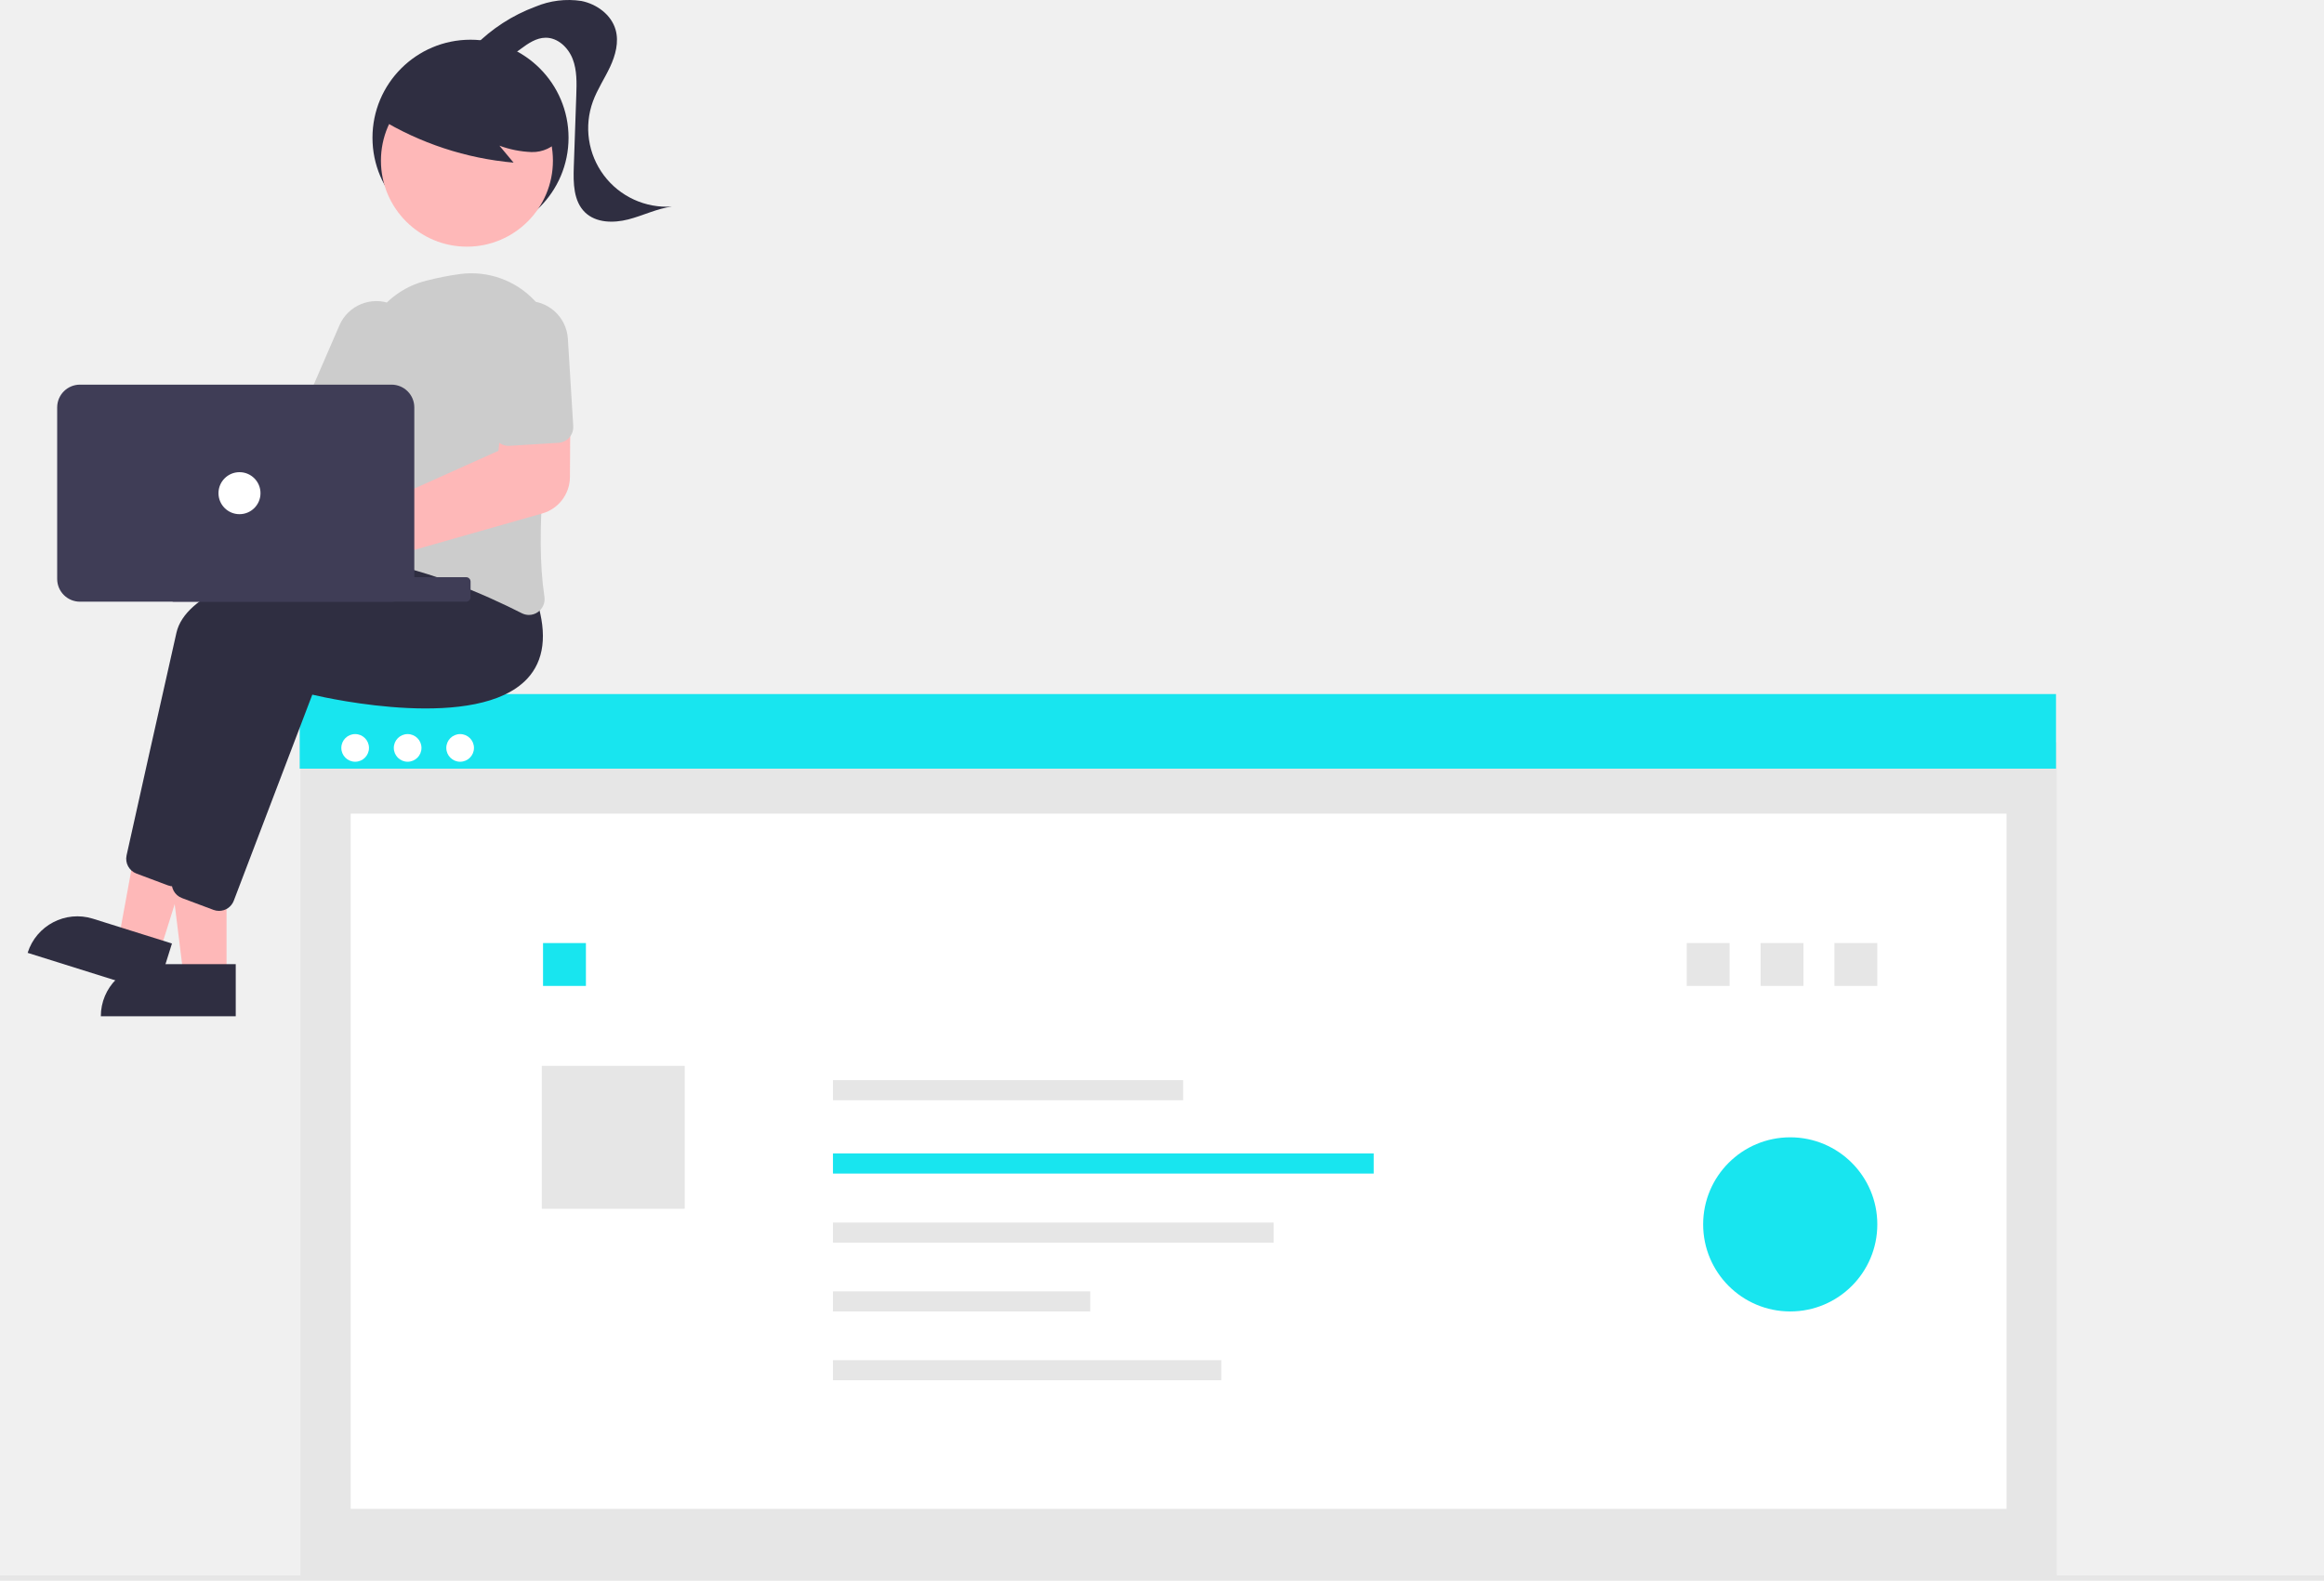
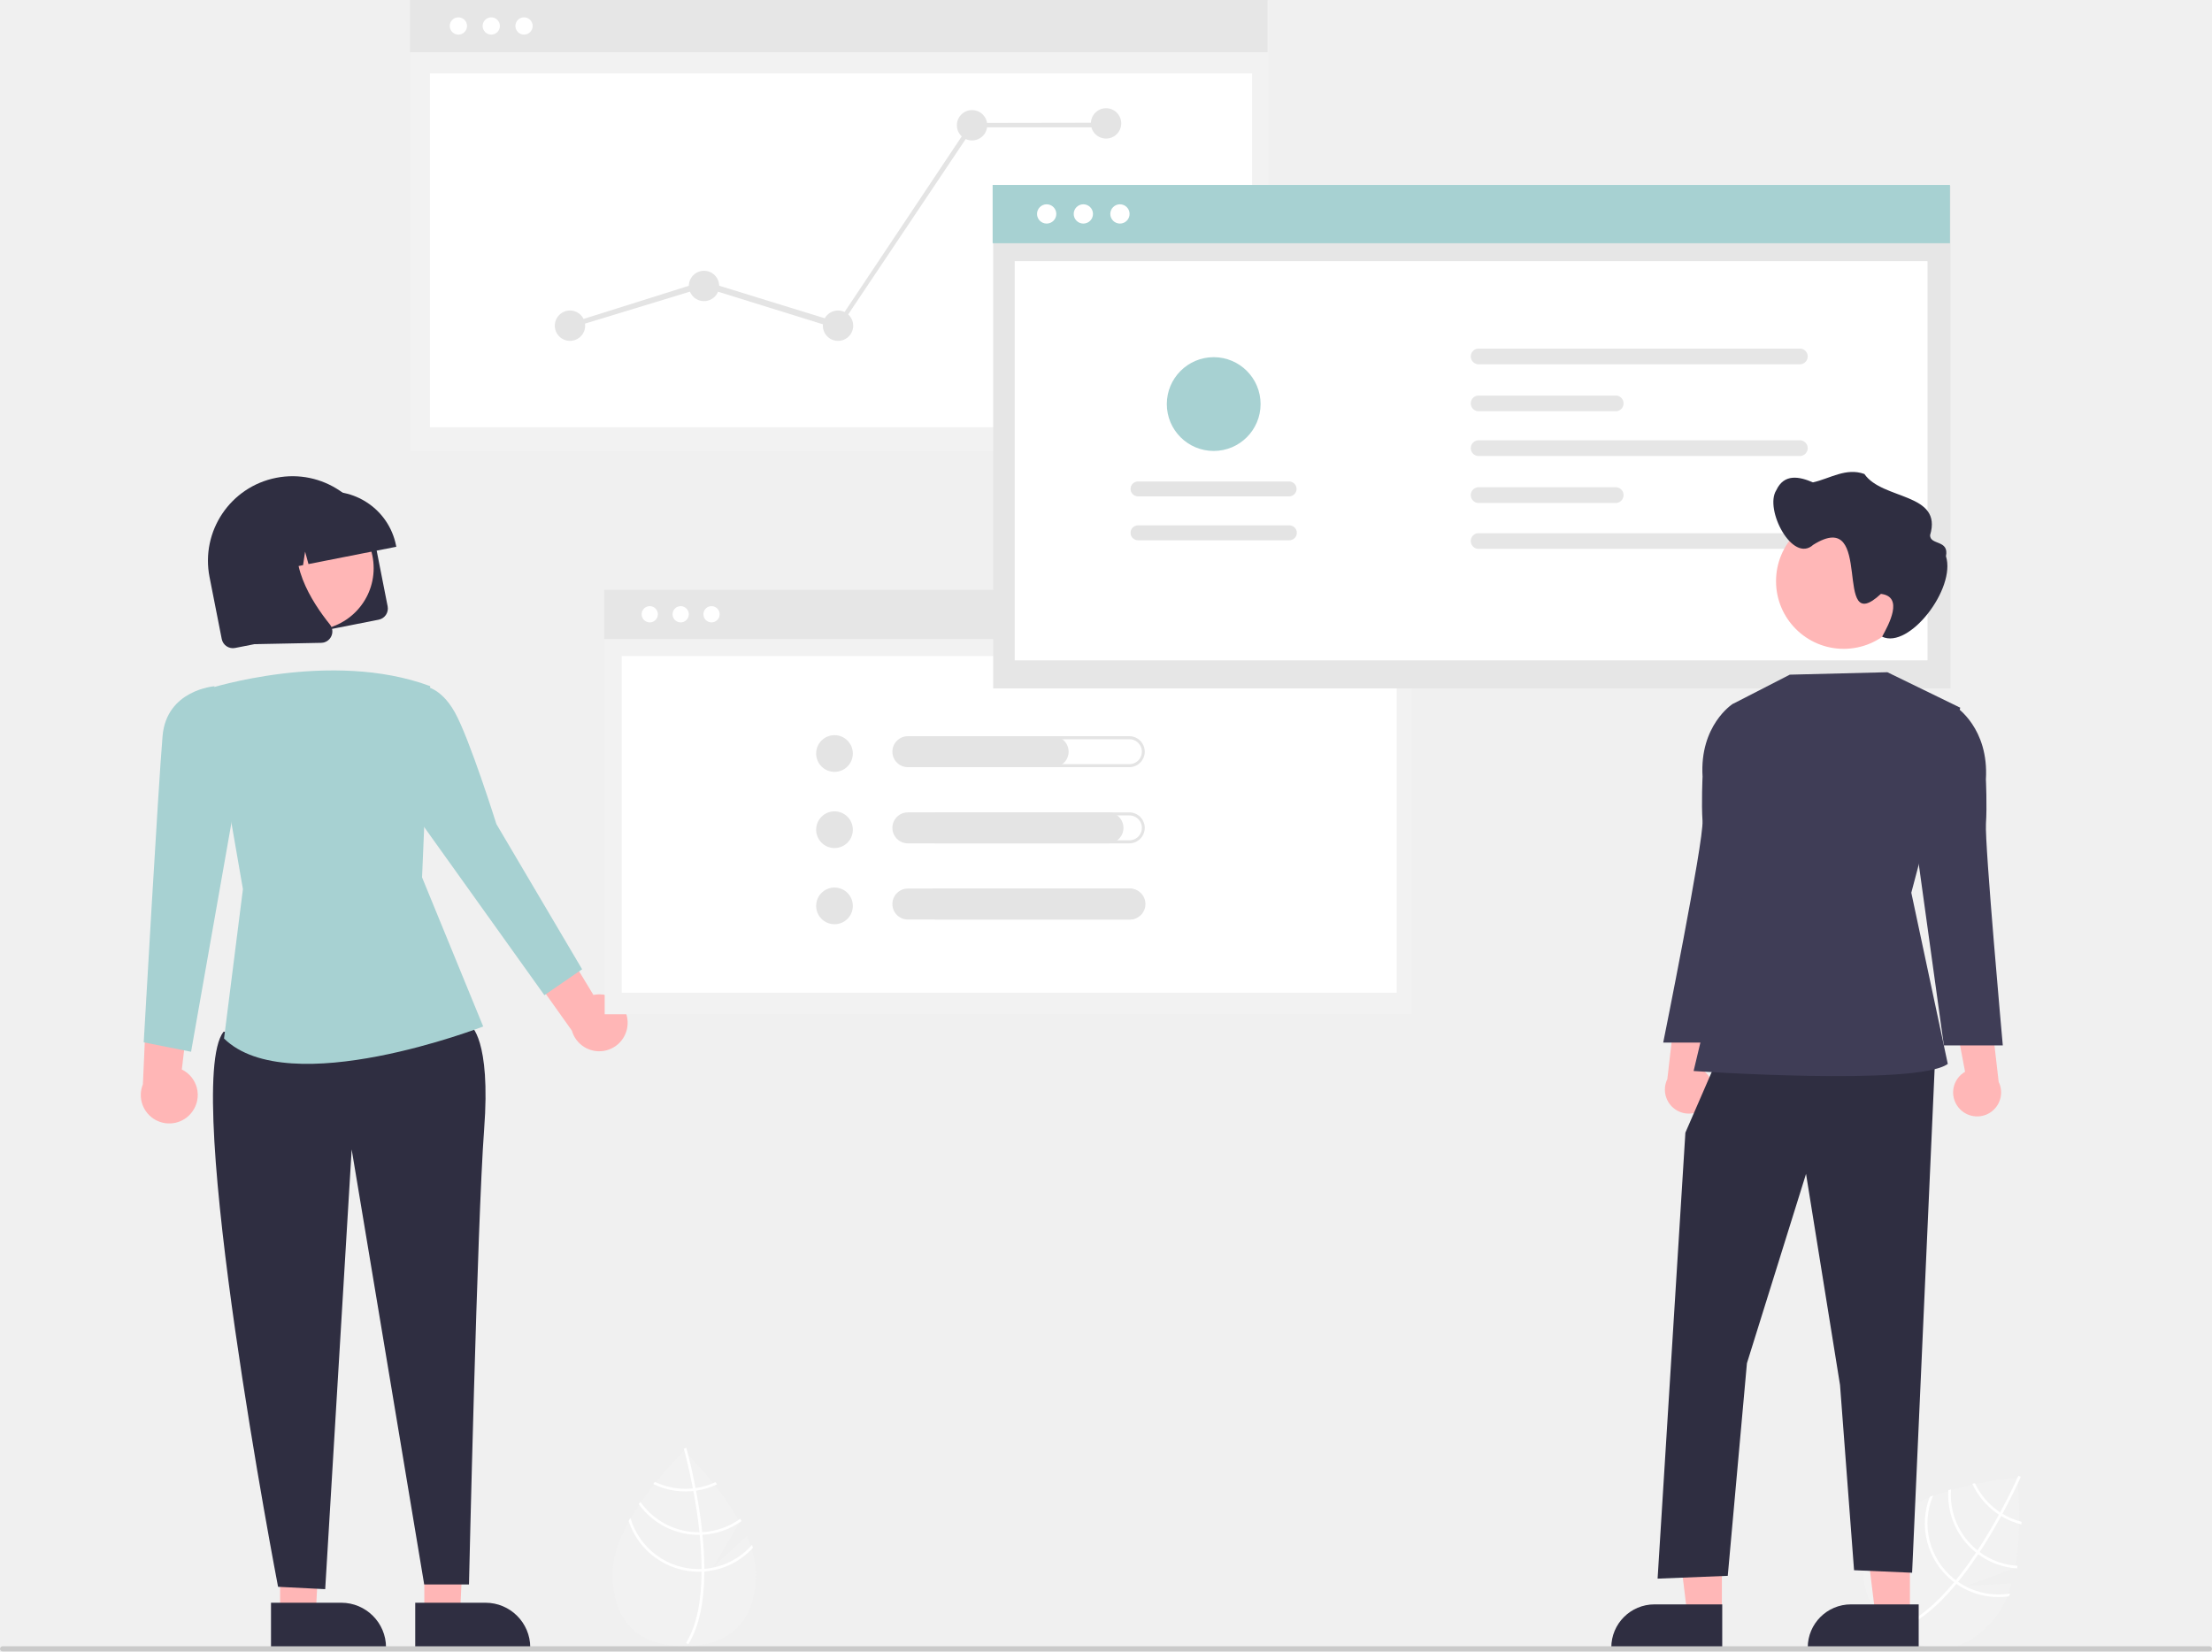
- <svg xmlns="http://www.w3.org/2000/svg" data-name="Layer 1" width="931" height="633.235" viewBox="0 0 931 633.235">
-   <g id="a2bfc056-849c-4ec6-91e1-f91319e9ec32" data-name="Group 41">
-     <rect id="a3c1d3c4-4e90-4475-ab67-d6aa194b0cda" data-name="Rectangle 62" x="120.363" y="297.375" width="703.576" height="333.859" fill="#e6e6e6" />
-     <rect id="e222743c-d215-4483-8b06-896263acb449" data-name="Rectangle 75" x="140.482" y="326.004" width="663.339" height="278.549" fill="#fff" />
-     <rect id="a5e02001-7de0-497e-bd39-9bc4e3f553c3" data-name="Rectangle 76" x="675.712" y="377.851" width="17.177" height="17.177" fill="#e6e6e6" />
-     <rect id="a818f6b2-9049-4be6-858a-9eef7b067dda" data-name="Rectangle 77" x="217.543" y="377.851" width="17.177" height="17.177" fill="#18e5ef" />
-     <rect id="e2dc3e68-3640-4751-a187-2d32846d30c0" data-name="Rectangle 78" x="217.046" y="427.053" width="57.258" height="57.258" fill="#e6e6e6" />
-     <rect id="a0ba3db0-8b31-4423-a256-2a0dc53933ae" data-name="Rectangle 80" x="120.063" y="278.086" width="703.576" height="29.89" fill="#18e5ef" />
-     <circle id="bb2c25e8-a4f5-477f-938a-ba2f4a6c137d" data-name="Ellipse 90" cx="142.275" cy="299.662" r="5.54" fill="#fff" />
-     <circle id="eb283697-d5f2-44f6-a11b-2e5adde2f565" data-name="Ellipse 91" cx="163.303" cy="299.662" r="5.54" fill="#fff" />
-     <circle id="e7e312b6-8acc-452e-9cd4-4f6349f5007f" data-name="Ellipse 92" cx="184.332" cy="299.662" r="5.54" fill="#fff" />
-     <rect id="a0963db8-a572-4a40-8f57-be0fd9c2d8c3" data-name="Rectangle 60" y="631.235" width="931" height="2" fill="#e6e6e6" />
-     <rect id="b36c2a8e-a9be-4d37-810e-923692d19cdb" data-name="Rectangle 81" x="333.688" y="432.78" width="140.281" height="8.053" fill="#e6e6e6" />
-     <rect id="aa1d26da-49a8-41de-8cb5-b8f8184fe0ae" data-name="Rectangle 82" x="333.688" y="462.154" width="216.625" height="8.053" fill="#18e5ef" />
-     <rect id="ac31809e-ecba-4f59-90db-296bd3050334" data-name="Rectangle 83" x="333.688" y="489.827" width="176.544" height="8.053" fill="#e6e6e6" />
-     <rect id="b84288f0-dbbf-4761-bd75-4b898461b36c" data-name="Rectangle 84" x="333.688" y="517.398" width="103.064" height="8.053" fill="#e6e6e6" />
-     <rect id="bd93c4e7-cb78-4a87-ab16-23d001bc2737" data-name="Rectangle 85" x="333.688" y="544.967" width="155.55" height="8.053" fill="#e6e6e6" />
-     <rect id="bba4eb33-6fa2-4df7-a8d1-83644e8e5d67" data-name="Rectangle 88" x="705.296" y="377.851" width="17.177" height="17.177" fill="#e6e6e6" />
-     <rect id="f2a4bb2b-ea4d-4e49-9a1a-d309a808d159" data-name="Rectangle 90" x="734.879" y="377.851" width="17.177" height="17.177" fill="#e6e6e6" />
-     <circle id="b03b494e-dda4-489e-89cd-b5d563742355" data-name="Ellipse 88" cx="717.171" cy="490.566" r="34.884" fill="#18e5ef" opacity="0.997" style="isolation:isolate" />
-     <circle id="e6d27be5-fed8-4aaf-9e55-a91224dd363a" data-name="Ellipse 97" cx="188.489" cy="55.184" r="39.273" fill="#2f2e41" />
-     <path id="fe6a134f-9064-47d4-b31c-90708736d4a8-180" data-name="Path 630" d="M225.253,524.592h-17.2l-8.181-66.326h25.379Z" transform="translate(-134.5 -133.3825)" fill="#feb8b8" />
-     <path id="fa849e20-ba67-4278-81ee-d1167b7aa6dc-181" data-name="Path 631" d="M195.775,519.678h33.163v20.881H174.894a20.881,20.881,0,0,1,20.881-20.881Z" transform="translate(-134.5 -133.3825)" fill="#2f2e41" />
-     <path id="a88ec020-2ed6-4a48-814f-7c14aebc27ac-182" data-name="Path 632" d="M198.41,514.995l-16.406-5.149,12.052-65.735,24.214,7.6Z" transform="translate(-134.5 -133.3825)" fill="#feb8b8" />
-     <path id="b4b30a85-97bd-4362-a855-e6f58c99cba3-183" data-name="Path 633" d="M171.746,501.482l31.642,9.93-6.252,19.923-51.564-16.182A20.881,20.881,0,0,1,171.747,501.483h0Z" transform="translate(-134.5 -133.3825)" fill="#2f2e41" />
-     <path id="f42c0410-8a39-47c2-9be6-23f0eea84aff-184" data-name="Path 634" d="M204.005,488.528a6.258,6.258,0,0,1-2.2-.4l-12.655-4.743a6.334,6.334,0,0,1-3.947-7.271c3.185-14.321,14.04-63.077,19.984-89.228,7.049-31.019,109.885-36.783,114.259-37.013l.36-.019,11.568,14.531c4.18,13.436,2.855,23.916-3.938,31.15-19.823,21.105-79.006,8.009-86.063,6.352l-31.455,82.577a6.33,6.33,0,0,1-5.91,4.064Z" transform="translate(-134.5 -133.3825)" fill="#2f2e41" />
-     <path id="bb9232ec-2887-4985-b220-30c2c46adf62-185" data-name="Path 635" d="M222.239,498.346a6.255,6.255,0,0,1-2.2-.4l-12.651-4.744a6.333,6.333,0,0,1-3.947-7.271c3.185-14.321,14.04-63.077,19.984-89.228,7.049-31.019,109.885-36.783,114.259-37.013l.36-.019,11.564,14.535c4.18,13.436,2.855,23.916-3.938,31.15-19.822,21.1-79.006,8.009-86.063,6.351l-31.459,82.574a6.33,6.33,0,0,1-5.91,4.064Z" transform="translate(-134.5 -133.3825)" fill="#2f2e41" />
-     <path id="bf752b52-878a-4c47-8a02-c5dd3ca125d0-186" data-name="Path 636" d="M185.638,296.338a14.799,14.799,0,0,1,1.241,1.966l69.178,7.288,9.96-13.654,22.569,12.335-19.559,33.132-84.841-21.632a14.722,14.722,0,1,1,1.454-19.436Z" transform="translate(-134.5 -133.3825)" fill="#feb8b8" />
-     <path id="ae95fee3-8471-4436-bacf-47da3ee4edce-187" data-name="Path 637" d="M346.397,379.771a6.314,6.314,0,0,1-2.875-.7c-13.833-7.034-40.769-19.215-65.747-21.764a6.161,6.161,0,0,1-4.342-2.454,6.338,6.338,0,0,1-1.169-4.924c2.254-12.477,7.424-44.249,6.758-69.712a34.5,34.5,0,0,1,26.063-34.319h0a112.014,112.014,0,0,1,13.9-2.741,34.779,34.779,0,0,1,38.655,40.342c-4.454,26.388-8.945,63.244-5.042,88.972a6.322,6.322,0,0,1-2.551,6.1A6.213,6.213,0,0,1,346.397,379.771Z" transform="translate(-134.5 -133.3825)" fill="#ccc" />
-     <path id="f8a5325a-7268-4362-a255-60631c9bfca5-188" data-name="Path 638" d="M280.303,312.652a6.314,6.314,0,0,1-2.506-.523l-18.021-7.8a6.319,6.319,0,0,1-3.285-8.3l13.93-32.179a16.13,16.13,0,1,1,29.697,12.602q-.045.106-.092.212l-13.93,32.18A6.328,6.328,0,0,1,280.303,312.652Z" transform="translate(-134.5 -133.3825)" fill="#ccc" />
-     <circle id="e89a297e-1488-4b62-b167-7800139de88b" data-name="Ellipse 98" cx="187.054" cy="64.377" r="34.45" fill="#feb8b8" />
-     <path id="bfc7d311-3606-4cd9-8309-fa0ce7944c94-189" data-name="Path 639" d="M286.484,180.831a124.255,124.255,0,0,0,53.757,17.713l-5.667-6.789a41.638,41.638,0,0,0,12.863,2.554,14.087,14.087,0,0,0,11.483-5.375,13.1,13.1,0,0,0,.877-12.1,24.816,24.816,0,0,0-7.807-9.763,46.482,46.482,0,0,0-43.263-7.732,27.779,27.779,0,0,0-12.922,8.289c-3.266,4.029-9.553,7.619-7.881,12.528Z" transform="translate(-134.5 -133.3825)" fill="#2f2e41" />
-     <path id="ec73fef4-50dc-4543-9636-3b24ac170308-190" data-name="Path 640" d="M324.634,151.81a66.918,66.918,0,0,1,24.345-15.747,34.253,34.253,0,0,1,18.443-2.289c6.153,1.238,11.971,5.494,13.688,11.531,1.4,4.936-.046,10.251-2.224,14.9s-5.086,8.956-6.848,13.776a31.441,31.441,0,0,0,31.638,42.163c-6.045.811-11.617,3.652-17.526,5.163s-12.883,1.41-17.274-2.824c-4.646-4.479-4.739-11.761-4.514-18.21l1-28.762c.17-4.889.316-9.935-1.448-14.5s-5.954-8.56-10.846-8.518c-3.708.031-6.989,2.278-9.963,4.493s-6.121,4.578-9.814,4.908-7.91-2.4-7.634-6.1" transform="translate(-134.5 -133.3825)" fill="#2f2e41" />
-     <path id="ba6ab2e4-b23b-4027-ba52-bbc91f9115f8-191" data-name="Path 641" d="M263.635,370.921a15.435,15.435,0,1,1,5.95-29.685h0a14.841,14.841,0,0,1,1.839.932l62.755-28.171,1.763-17.02,27.051-.724-.179,28.335a15.26,15.26,0,0,1-11.027,14.509l-73.385,20.885a14.455,14.455,0,0,1-.5,1.429,15.492,15.492,0,0,1-14.26,9.509Z" transform="translate(-134.5 -133.3825)" fill="#feb8b8" />
-     <path id="b13d6e0f-103e-49e8-b98c-f9f1d84e31ae-192" data-name="Path 642" d="M360.702,310.136a6.305,6.305,0,0,1-2.471.668l-19.6,1.205a6.319,6.319,0,0,1-6.687-5.912l-2.151-35a16.13,16.13,0,0,1,32.2-1.981l2.152,35a6.327,6.327,0,0,1-3.441,6.02Z" transform="translate(-134.5 -133.3825)" fill="#ccc" />
-     <rect id="ef169b54-99b1-4807-9c68-842c3cbd65db" data-name="Rectangle 91" x="67.888" y="231.258" width="120.625" height="9.818" rx="1.778" fill="#3f3d56" />
-     <path id="ba69314c-00f4-451f-ada7-fcdfd2edc53a-193" data-name="Path 643" d="M157.405,365.343v-68.729a9.128,9.128,0,0,1,9.117-9.117H291.355a9.127,9.127,0,0,1,9.117,9.117v68.729a9.127,9.127,0,0,1-9.117,9.117H166.522A9.128,9.128,0,0,1,157.405,365.343Z" transform="translate(-134.5 -133.3825)" fill="#3f3d56" />
-     <circle id="bf28e027-707c-49c1-b6c0-ef0059b61f2f" data-name="Ellipse 99" cx="95.94" cy="197.599" r="8.416" fill="#fff" />
-   </g>
+ <svg xmlns="http://www.w3.org/2000/svg" data-name="Layer 1" width="864" height="645" viewBox="0 0 864 645">
+   <path d="M459.675,727.481l-13.169,12.124,10.466-17.561C448.726,707.091,435.24,694.168,435.24,694.168s-27.978,26.805-27.978,47.876S419.788,770.472,435.24,770.472c15.452,0,27.978-7.357,27.978-28.428A36.962,36.962,0,0,0,459.675,727.481Z" transform="translate(-168 -127.5)" fill="#f2f2f2" />
+   <path d="M443.119,740.262v1.039c-.062,12.073-2.098,21.492-6.093,28.125-.057.098-.118.19-.175.288l-.447-.272-.427-.267c4.432-7.162,6-17.286,6.057-27.816.005-.339.01-.684.005-1.028-.015-4.458-.288-8.967-.725-13.348-.031-.339-.067-.684-.103-1.028-.607-5.779-1.481-11.301-2.375-16.098-.062-.339-.129-.679-.195-1.013-1.548-8.113-3.126-13.99-3.486-15.291-.041-.159-.067-.247-.072-.267l.488-.139.005-.005.494-.139c.005.021.093.314.236.859.55,2.036,1.98,7.563,3.383,14.854.062.329.129.668.19,1.008.73,3.892,1.445,8.242,2.01,12.808q.216,1.72.386,3.393c.041.344.077.689.108,1.028Q443.093,734.053,443.119,740.262Z" transform="translate(-168 -127.5)" fill="#fff" />
+   <path d="M439.689,708.713c-.344.046-.694.093-1.049.129a28.365,28.365,0,0,1-2.9.149,27.592,27.592,0,0,1-11.929-2.694c-.216.272-.432.545-.653.823a28.614,28.614,0,0,0,12.582,2.9,29.347,29.347,0,0,0,3.095-.165c.35-.036.699-.082,1.044-.134a28.373,28.373,0,0,0,8.201-2.483q-.332-.424-.648-.833A27.497,27.497,0,0,1,439.689,708.713Z" transform="translate(-168 -127.5)" fill="#fff" />
+   <path d="M442.275,725.922q-.532.031-1.064.031c-.108.005-.221.005-.329.005a27.738,27.738,0,0,1-22.767-11.893c-.206.303-.411.607-.612.915a28.768,28.768,0,0,0,23.379,12.006c.144,0,.288,0,.432-.005.36-.005.715-.015,1.069-.031a28.616,28.616,0,0,0,15.245-5.347c-.165-.303-.329-.607-.499-.91A27.548,27.548,0,0,1,442.275,725.922Z" transform="translate(-168 -127.5)" fill="#fff" />
+   <path d="M443.119,740.262c-.36.031-.72.051-1.08.067-.386.015-.771.026-1.157.026a27.813,27.813,0,0,1-26.664-20.011c-.231.416-.463.828-.684,1.244a28.832,28.832,0,0,0,27.348,19.795c.386,0,.771-.005,1.152-.026.365-.01.725-.031,1.085-.057a28.747,28.747,0,0,0,18.973-9.26c-.108-.38-.231-.756-.355-1.136A27.723,27.723,0,0,1,443.119,740.262Z" transform="translate(-168 -127.5)" fill="#fff" />
+   <path d="M953.718,745.933l-17.871,1.031,19.226-6.949c3.1-16.792.86-35.335.86-35.335s-38.63,3-51.985,19.298-8.33,29.928,3.622,39.721c11.952,9.794,26.303,12.043,39.658-4.255A36.962,36.962,0,0,0,953.718,745.933Z" transform="translate(-168 -127.5)" fill="#f2f2f2" />
+   <path d="M932.811,745.324l-.658.803c-7.7,9.299-15.245,15.294-22.539,17.892-.106.04-.212.072-.318.112l-.173-.494-.161-.477c7.968-2.731,15.597-9.567,22.315-17.676.219-.259.441-.522.656-.792,2.814-3.458,5.461-7.118,7.899-10.784.191-.282.382-.571.572-.861,3.194-4.855,6.018-9.68,8.366-13.957.167-.302.331-.606.491-.907,3.945-7.256,6.449-12.803,6.996-14.037.069-.149.105-.233.114-.252l.466.202.007-.001.47.205c-.009.019-.127.301-.361.814-.865,1.924-3.263,7.105-6.798,13.634-.161.294-.324.598-.492.9-1.902,3.473-4.106,7.291-6.563,11.181q-.923,1.467-1.853,2.869c-.187.292-.377.582-.568.864Q936.727,740.506,932.811,745.324Z" transform="translate(-168 -127.5)" fill="#fff" />
+   <path d="M950.155,718.748c-.296-.183-.596-.368-.893-.565a28.366,28.366,0,0,1-2.338-1.723,27.592,27.592,0,0,1-7.519-9.645c-.34.074-.679.148-1.026.222a28.613,28.613,0,0,0,7.894,10.217,29.344,29.344,0,0,0,2.498,1.835c.293.194.593.38.892.558a28.372,28.372,0,0,0,7.917,3.277q.012-.538.027-1.055A27.497,27.497,0,0,1,950.155,718.748Z" transform="translate(-168 -127.5)" fill="#fff" />
+   <path d="M941.248,733.698q-.431-.313-.843-.651c-.087-.064-.174-.136-.258-.205a27.738,27.738,0,0,1-10.072-23.629c-.351.104-.703.209-1.053.32A28.768,28.768,0,0,0,939.496,733.638c.111.091.223.182.337.27.282.224.563.441.847.654a28.616,28.616,0,0,0,15.181,5.527c.065-.339.13-.678.191-1.02A27.548,27.548,0,0,1,941.248,733.698Z" transform="translate(-168 -127.5)" fill="#fff" />
+   <path d="M932.811,745.324c-.298-.204-.589-.416-.878-.633-.308-.233-.613-.469-.911-.713a27.813,27.813,0,0,1-7.941-32.379c-.443.175-.883.347-1.318.529a28.832,28.832,0,0,0,8.607,32.645c.298.244.6.485.907.71.289.223.58.436.875.644a28.747,28.747,0,0,0,20.544,4.863c.158-.363.3-.731.446-1.104A27.724,27.724,0,0,1,932.811,745.324Z" transform="translate(-168 -127.5)" fill="#fff" />
+   <polygon points="165.74 630.543 179.675 630.542 182.261 576.504 165.737 576.794 165.74 630.543" fill="#ffb6b6" />
+   <path d="M330.185,753.493l27.443-.001h.001a17.49,17.49,0,0,1,17.489,17.488v.568l-44.932.002Z" transform="translate(-168 -127.5)" fill="#2f2e41" />
+   <polygon points="109.407 630.543 123.342 630.542 126.104 576.504 109.404 576.794 109.407 630.543" fill="#ffb6b6" />
+   <path d="M273.852,753.493l27.443-.001h.001a17.49,17.49,0,0,1,17.489,17.488v.568l-44.932.002Z" transform="translate(-168 -127.5)" fill="#2f2e41" />
+   <path d="M413.15,526.538a11.048,11.048,0,0,0-13.353-10.425L379.451,482.538l-8.745,18.432,20.662,29.058a11.107,11.107,0,0,0,21.782-3.49Z" transform="translate(-168 -127.5)" fill="#ffb6b6" />
+   <path d="M243.132,561.658a11.048,11.048,0,0,0-4.113-16.433l4.617-38.987-18.234,9.15-1.589,35.62a11.107,11.107,0,0,0,19.319,10.65Z" transform="translate(-168 -127.5)" fill="#ffb6b6" />
+   <path d="M341.911,522.164l9.868,5.846s8.018,5.104,5.322,40.606-5.919,177.737-5.919,177.737H333.69l-28.329-169.908-10.337,171.749-18.412-.921s-37.618-195.536-21.341-216.758Z" transform="translate(-168 -127.5)" fill="#2f2e41" />
+   <path d="M249.316,396.528s47.988-15.427,86.707-1.044l-3.17,74.684,23.883,58.256s-75.927,29.452-101.229,4.701l7.379-58.354Z" transform="translate(-168 -127.5)" fill="#a7d1d2" />
+   <path d="M323.121,404.255l10.056-8.771s6.708-.079,12.481,10.241,16.231,43.632,16.231,43.632l33.482,56.715L380.642,516.198l-53.103-74.266Z" transform="translate(-168 -127.5)" fill="#a7d1d2" />
+   <path d="M251.096,400.21l.686-4.679s-18.698,1.383-20.28,19.4-7.365,119.68-7.365,119.68l18.495,3.682L261.031,433.951Z" transform="translate(-168 -127.5)" fill="#a7d1d2" />
+   <path d="M315.918,369.536l-56.097,11.046a4.441,4.441,0,0,1-5.209-3.495L249.85,352.907a33.023,33.023,0,0,1,64.802-12.76l4.761,24.18A4.441,4.441,0,0,1,315.918,369.536Z" transform="translate(-168 -127.5)" fill="#2f2e41" />
+   <circle cx="121.739" cy="221.93" r="24.211" fill="#ffb6b6" />
+   <path d="M322.793,341.055l-34.302,6.755-1.322-4.855-.789,5.271-5.282,1.04-2.619-9.623-1.564,10.447-10.22,2.012-.095-.484a26.152,26.152,0,0,1,20.583-30.678l4.836-.952a26.152,26.152,0,0,1,30.678,20.584Z" transform="translate(-168 -127.5)" fill="#2f2e41" />
+   <path d="M294.241,378.493a4.53,4.53,0,0,1-.784.084l-25.99.514-8.174-41.512,27.649-5.445-.527.933c-7.337,12.983,3.385,29.581,10.429,38.32a4.37,4.37,0,0,1,.556,4.62A4.418,4.418,0,0,1,294.241,378.493Z" transform="translate(-168 -127.5)" fill="#2f2e41" />
+   <rect id="b0371f3f-df42-4d60-b6c1-6000de199dd5" data-name="Rectangle 246" x="160.347" y="0.272" width="334.981" height="175.89" fill="#f2f2f2" />
+   <rect id="a5ec3362-5fc6-49dd-bbc1-e584c03fc30b" data-name="Rectangle 264" x="160.143" width="334.981" height="20.39" fill="#e6e6e6" />
+   <rect id="edb19af0-e7ad-43aa-9651-c68038fb40c2" data-name="Rectangle 247" x="167.923" y="28.658" width="321.136" height="138.232" fill="#fff" />
+   <circle id="fcfbd1c3-546b-4aa9-92d2-19035f23e7a3" data-name="Ellipse 194" cx="191.886" cy="10.143" r="3.373" fill="#fff" />
+   <circle id="fcf1e260-d16a-4b37-91b5-eb72ad8ee2c7" data-name="Ellipse 195" cx="204.689" cy="10.143" r="3.373" fill="#fff" />
+   <circle id="ae552ed4-f0ed-4b8a-a24a-450e5f71adc4" data-name="Ellipse 246" cx="179.049" cy="10.143" r="3.373" fill="#fff" />
+   <circle cx="222.633" cy="127.209" r="5.926" fill="#e4e4e4" />
+   <circle cx="274.981" cy="111.689" r="5.926" fill="#e4e4e4" />
+   <circle cx="327.33" cy="127.209" r="5.926" fill="#e4e4e4" />
+   <circle cx="379.678" cy="48.923" r="5.926" fill="#e4e4e4" />
+   <circle cx="432.026" cy="48.193" r="5.926" fill="#e4e4e4" />
+   <polygon points="327.454 128.537 274.981 112.234 223.226 128 222.041 126.419 274.981 109.766 327.205 125.882 379.1 48.091 379.309 48.006 431.657 47.914 432.395 49.747 380.255 49.755 327.454 128.537" fill="#e4e4e4" />
+   <rect id="a979eff9-2035-45aa-8fad-490bbaa22894" data-name="Rectangle 246" x="236.194" y="230.63" width="315.238" height="165.523" fill="#f2f2f2" />
+   <rect id="b5344e31-85e8-4079-8f4b-e609523654c2" data-name="Rectangle 264" x="236.002" y="230.374" width="315.238" height="19.189" fill="#e6e6e6" />
+   <rect id="a6983896-3ceb-4bf9-866b-7e40cad74d1b" data-name="Rectangle 247" x="242.841" y="256.235" width="302.691" height="131.489" fill="#fff" />
+   <circle id="f96e66fe-9216-4da2-bba4-b63d176988a9" data-name="Ellipse 194" cx="265.874" cy="239.919" r="3.174" fill="#fff" />
+   <circle id="e3ffbb79-e13a-4bd7-b23c-45510780cb2f" data-name="Ellipse 195" cx="277.923" cy="239.919" r="3.174" fill="#fff" />
+   <circle id="ec6ea03b-7290-43d8-8b25-59bf30f1f0ee" data-name="Ellipse 246" cx="253.794" cy="239.919" r="3.174" fill="#fff" />
+   <rect id="e9e5cf6b-8f55-43bf-8281-302b4fb1e9d5" data-name="Rectangle 246" x="387.948" y="72.539" width="373.927" height="196.339" fill="#e6e6e6" />
+   <rect id="e4e8a65e-8422-4898-a810-30d755c7dafc" data-name="Rectangle 264" x="387.72" y="72.236" width="373.927" height="22.761" fill="#a7d1d2" />
+   <rect id="b6acd298-89f8-46a0-ab3e-c2f0533bc288" data-name="Rectangle 247" x="396.342" y="101.988" width="356.537" height="155.932" fill="#fff" />
+   <circle id="a2e6f9e4-3ad4-420f-8fe3-197d901d1e70" data-name="Ellipse 194" cx="423.153" cy="83.558" r="3.765" fill="#fff" />
+   <circle id="b303a717-eadc-4672-a419-54a1feb6afd8" data-name="Ellipse 195" cx="437.445" cy="83.558" r="3.765" fill="#fff" />
+   <circle id="b1ff2c46-8045-41fc-afe2-76f8fb520d89" data-name="Ellipse 246" cx="408.824" cy="83.558" r="3.765" fill="#fff" />
+   <path d="M745.157,263.656a3.084,3.084,0,0,0,0,6.114H871.41a3.084,3.084,0,0,0,0-6.114Z" transform="translate(-168 -127.5)" fill="#e6e6e6" />
+   <path d="M745.157,335.752a3.084,3.084,0,0,0,0,6.114H871.41a3.084,3.084,0,0,0,0-6.114Z" transform="translate(-168 -127.5)" fill="#e6e6e6" />
+   <path d="M745.157,281.997a3.084,3.084,0,0,0,0,6.114h54.327a3.084,3.084,0,0,0,0-6.114Z" transform="translate(-168 -127.5)" fill="#e6e6e6" />
+   <path d="M745.157,299.479a3.084,3.084,0,0,0,0,6.114H871.41a3.084,3.084,0,0,0,0-6.114Z" transform="translate(-168 -127.5)" fill="#e6e6e6" />
+   <path d="M745.157,317.82a3.084,3.084,0,0,0,0,6.114h54.327a3.084,3.084,0,0,0,0-6.114Z" transform="translate(-168 -127.5)" fill="#e6e6e6" />
+   <path d="M671.576,338.516a2.91,2.91,0,1,0,.003-5.819H612.553a2.91,2.91,0,1,0-.003,5.819H671.576Z" transform="translate(-168 -127.5)" fill="#e4e4e4" />
+   <path d="M671.576,321.374a2.91,2.91,0,0,0,0-5.819H612.553a2.91,2.91,0,1,0-.003,5.819H671.576Z" transform="translate(-168 -127.5)" fill="#e4e4e4" />
+   <path d="M642.064,267.005a18.314,18.314,0,1,1-18.314,18.314v0A18.335,18.335,0,0,1,642.064,267.005Z" transform="translate(-168 -127.5)" fill="#a7d1d2" />
+   <circle cx="325.952" cy="294.307" r="7.166" fill="#e4e4e4" />
+   <path d="M609.085,416.231a4.86,4.86,0,1,1,0,9.719H533.721a4.86,4.86,0,1,1,0-9.719h75.364m0-1.19H533.721a6.05,6.05,0,1,0,0,12.1h75.364a6.05,6.05,0,1,0,0-12.1Z" transform="translate(-168 -127.5)" fill="#e4e4e4" />
+   <path d="M579.348,427.14h-56.733a6.05,6.05,0,1,1,0-12.1h56.733a6.05,6.05,0,0,1,0,12.1Z" transform="translate(-168 -127.5)" fill="#e4e4e4" />
+   <circle cx="325.952" cy="324.062" r="7.166" fill="#e4e4e4" />
+   <path d="M609.085,445.986a4.86,4.86,0,1,1,0,9.719H533.721a4.86,4.86,0,1,1,0-9.719h75.364m0-1.19H533.721a6.05,6.05,0,1,0,0,12.1h75.364a6.05,6.05,0,1,0,0-12.1Z" transform="translate(-168 -127.5)" fill="#e4e4e4" />
+   <path d="M600.771,456.895H522.615a6.05,6.05,0,0,1,0-12.1h78.157a6.05,6.05,0,0,1,0,12.1Z" transform="translate(-168 -127.5)" fill="#e4e4e4" />
+   <circle cx="325.952" cy="353.817" r="7.166" fill="#e4e4e4" />
+   <path d="M609.085,475.741a4.86,4.86,0,1,1,0,9.719H533.721a4.86,4.86,0,1,1,0-9.719h75.364m0-1.19H533.721a6.05,6.05,0,1,0,0,12.1h75.364a6.05,6.05,0,1,0,0-12.1Z" transform="translate(-168 -127.5)" fill="#e4e4e4" />
+   <path d="M609.353,486.651h-86.739a6.05,6.05,0,1,1,0-12.1h86.739a6.05,6.05,0,0,1,0,12.1Z" transform="translate(-168 -127.5)" fill="#e4e4e4" />
+   <path d="M834.869,559.069a9.311,9.311,0,0,0-2.486-14.059l6.188-32.505-15.871,6.614-3.443,29.853A9.362,9.362,0,0,0,834.869,559.069Z" transform="translate(-168 -127.5)" fill="#ffb7b7" />
+   <polygon points="746.005 631.024 732.566 631.023 726.173 579.187 746.008 579.188 746.005 631.024" fill="#ffb7b7" />
+   <path d="M917.433,771.551l-43.333-.002v-.548a16.867,16.867,0,0,1,16.866-16.866h.001l26.466.001Z" transform="translate(-168 -127.5)" fill="#2f2e41" />
+   <polygon points="672.561 631.024 659.122 631.023 652.729 579.187 672.564 579.188 672.561 631.024" fill="#ffb7b7" />
+   <path d="M840.7,771.551l-43.333-.002v-.548a16.867,16.867,0,0,1,16.866-16.866h.001l26.466.001Z" transform="translate(-168 -127.5)" fill="#2f2e41" />
+   <polygon points="671.46 412.093 658.306 442.398 647.455 616.58 674.86 615.484 682.344 532.451 705.433 458.495 718.707 540.944 724.188 613.291 746.863 614.273 755.9 412.093 671.46 412.093" fill="#2f2e41" />
+   <path d="M905.214,390.057l-38.125.954-22.383,11.491-1.228,84.776-13.96,58.531s87.224,6.003,99.282-2.766l-14.25-66.867,19.113-72.264Z" transform="translate(-168 -127.5)" fill="#3f3d56" />
+   <path d="M848.778,403.826l-4.072-1.325S831.787,410.792,833.016,430.836c0,0-.484,10.372-.022,17.275.53,7.918-15.347,86.598-15.347,86.598h23.02l9.866-71.252Z" transform="translate(-168 -127.5)" fill="#3f3d56" />
+   <path d="M933.064,560.165a9.311,9.311,0,0,1,2.486-14.059l-6.188-32.505,15.871,6.614,3.443,29.853A9.362,9.362,0,0,1,933.064,560.165Z" transform="translate(-168 -127.5)" fill="#ffb7b7" />
+   <path d="M927.925,404.923l4.072-1.325s12.918,8.291,11.689,28.335c0,0,.484,10.372.022,17.275-.53,7.918,6.577,86.598,6.577,86.598H927.266l-9.866-71.252Z" transform="translate(-168 -127.5)" fill="#3f3d56" />
+   <path d="M914.572,354.49A26.429,26.429,0,1,1,888.144,328.061h0a26.363,26.363,0,0,1,26.429,26.297Q914.573,354.424,914.572,354.49Z" transform="translate(-168 -127.5)" fill="#ffb7b7" />
+   <path d="M861.803,318.991c3.096-6.657,9.087-5.341,14.327-3.085,6.635-1.472,12.946-5.878,20.096-3.272,7.042,10.243,30.687,7.229,25.657,23.905-.007,3.996,7.519,1.67,6.205,8.214,3.986,12.594-14.389,36.446-24.939,31.423,2.609-4.782,8.569-15.642-.471-16.719-19.445,18.093-2.006-34.453-26.439-19.172C868.149,347.688,857.074,326.396,861.803,318.991Z" transform="translate(-168 -127.5)" fill="#2f2e41" />
+   <path d="M1031,772.5H169a1,1,0,0,1,0-2h862a1,1,0,0,1,0,2Z" transform="translate(-168 -127.5)" fill="#cacaca" />
</svg>
